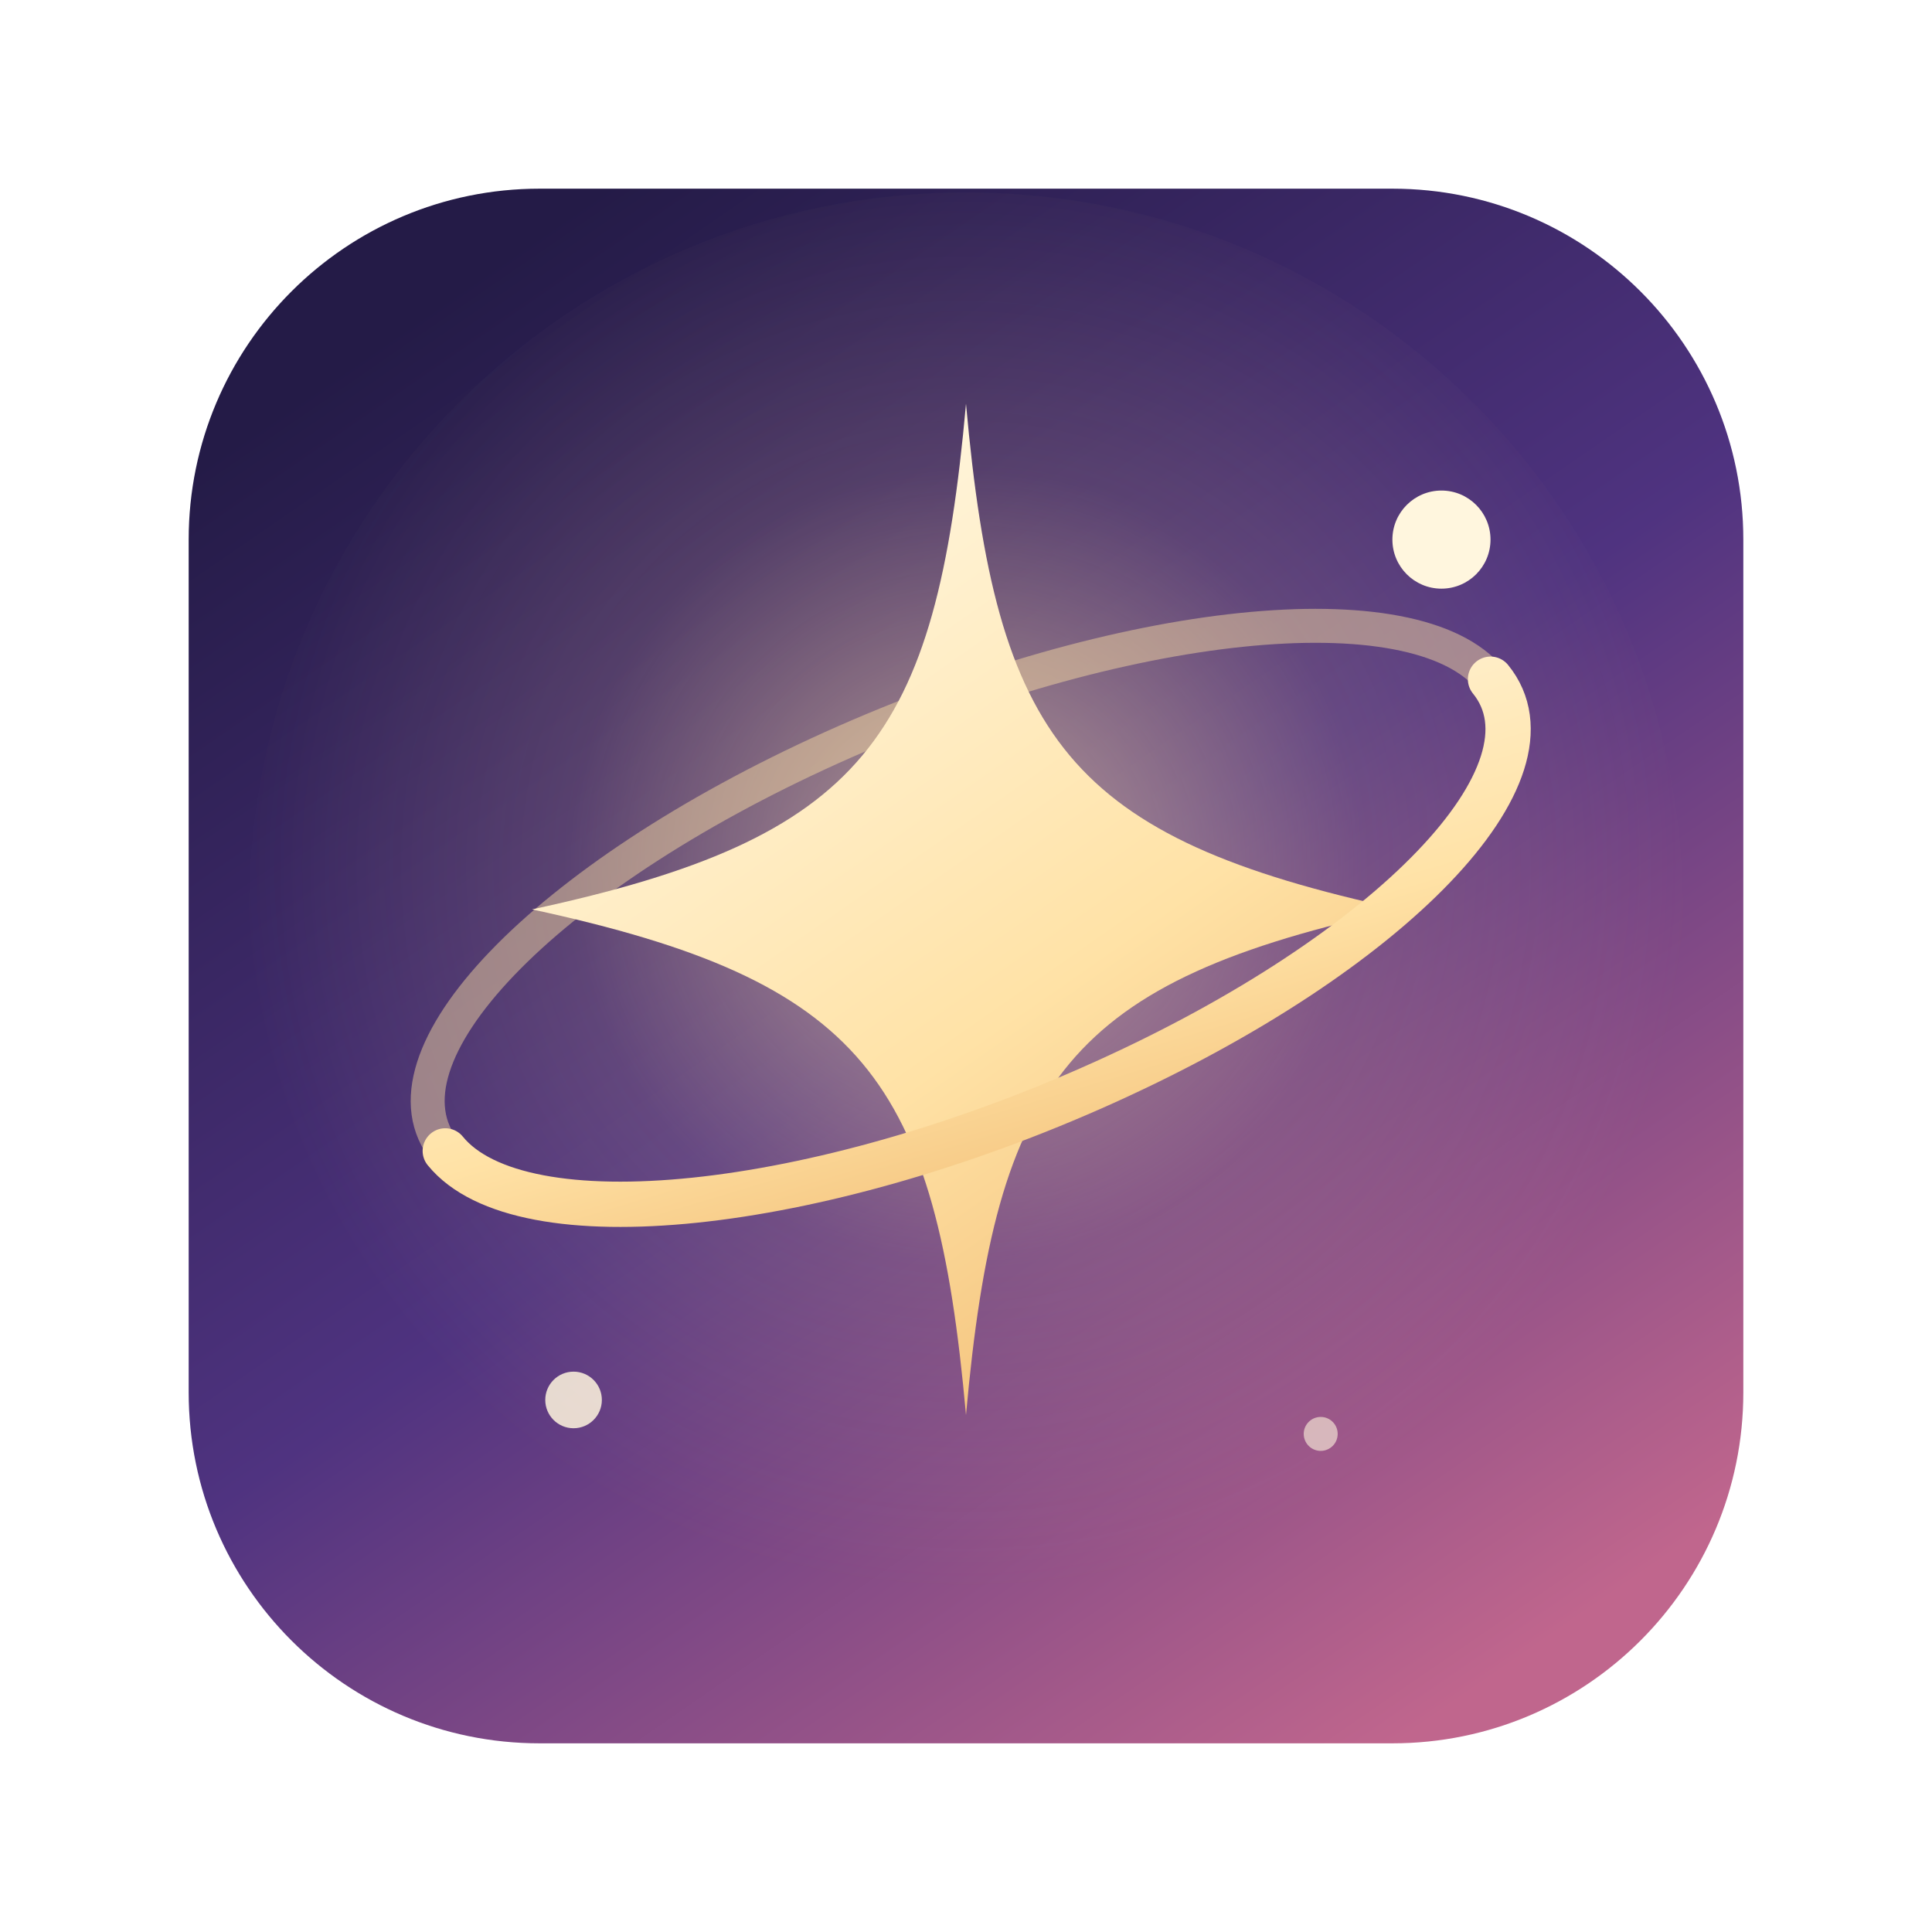
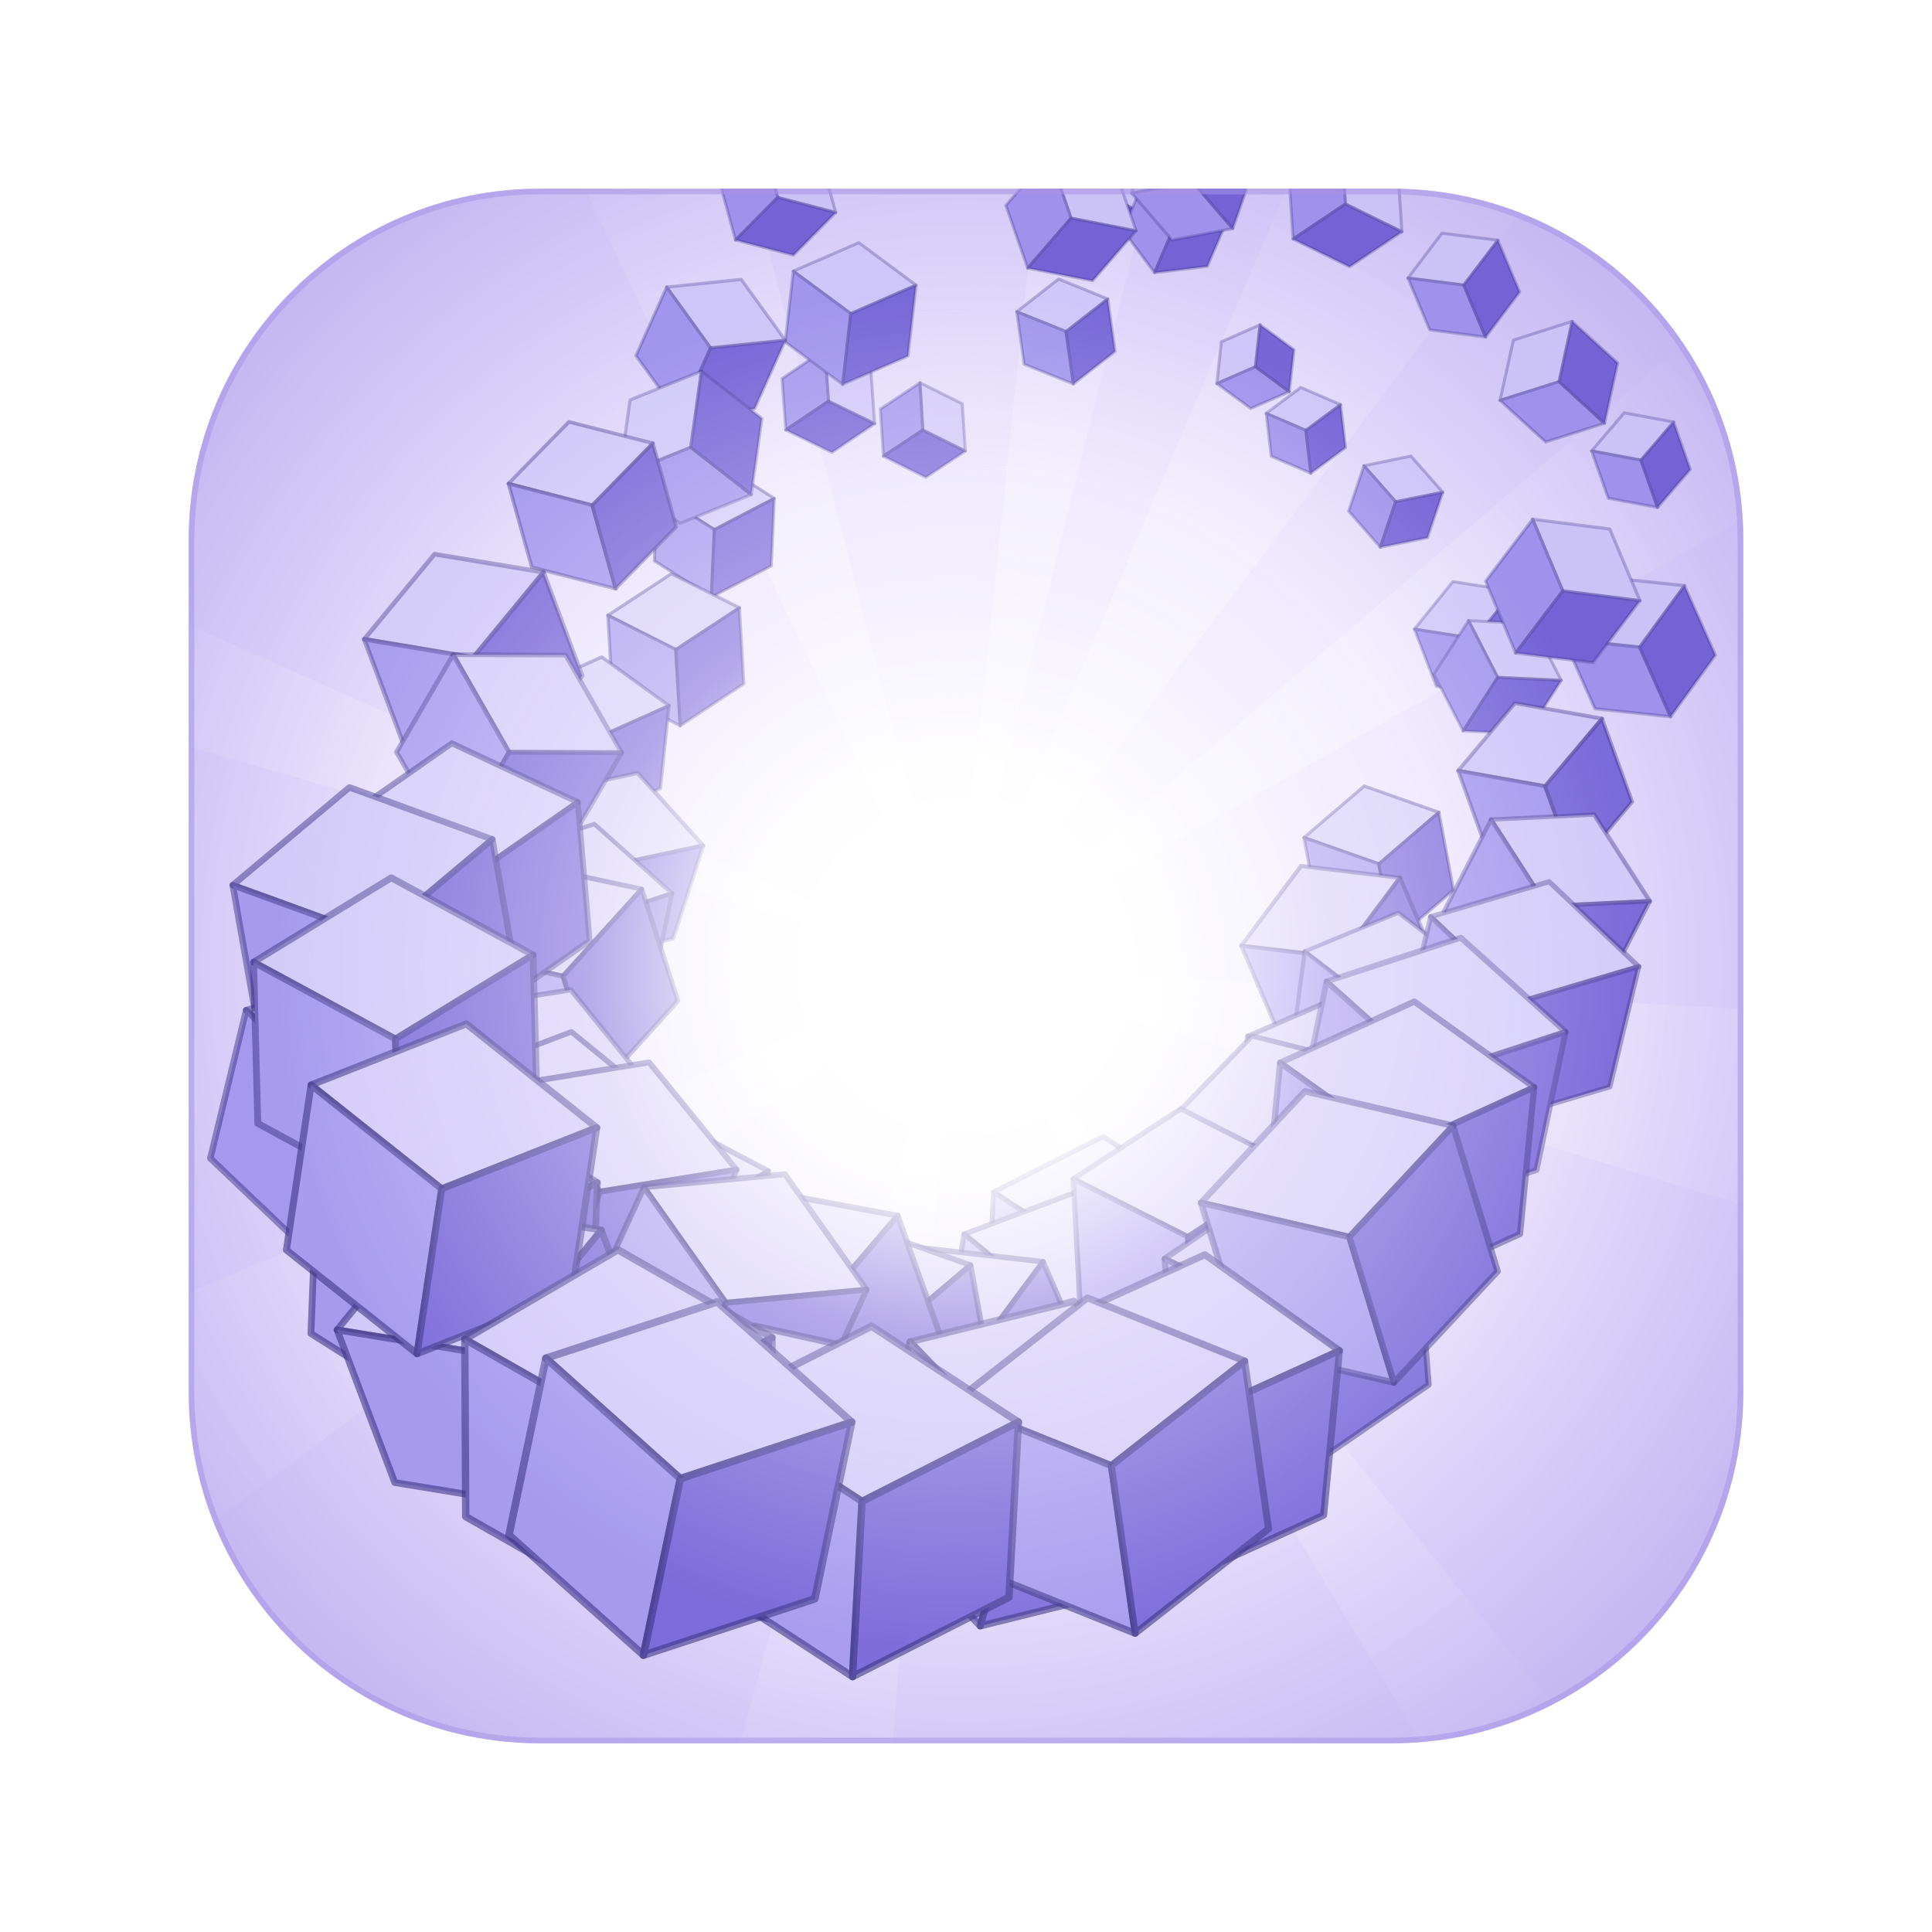
<svg xmlns="http://www.w3.org/2000/svg" viewBox="0 0 1024 1024">
  <defs>
-     <linearGradient id="sky" x1="0.18" y1="0.05" x2="0.82" y2="0.98">
-       <stop offset="0" stop-color="#241b47" />
-       <stop offset="0.5" stop-color="#4f3380" />
-       <stop offset="1" stop-color="#c0668d" />
-     </linearGradient>
-     <radialGradient id="glow" cx="0.5" cy="0.47" r="0.5">
-       <stop offset="0" stop-color="#ffe7b0" stop-opacity="0.6" />
-       <stop offset="0.55" stop-color="#ffd59a" stop-opacity="0.14" />
-       <stop offset="1" stop-color="#ffd59a" stop-opacity="0" />
+     <radialGradient id="bg" cx="0.5" cy="0.5" r="0.72">
+       <stop offset="0" stop-color="#ffffff" />
+       <stop offset="0.45" stop-color="#eee9fe" />
+       <stop offset="1" stop-color="#b6a6ef" />
    </radialGradient>
-     <linearGradient id="gold" x1="0.2" y1="0" x2="0.8" y2="1">
-       <stop offset="0" stop-color="#fffaea" />
-       <stop offset="0.6" stop-color="#ffe2a6" />
-       <stop offset="1" stop-color="#f0b86e" />
-     </linearGradient>
+     <radialGradient id="ray" gradientUnits="userSpaceOnUse" cx="506" cy="512" r="520">
+       <stop offset="0" stop-color="#ffffff" stop-opacity="0.85" />
+       <stop offset="0.6" stop-color="#ffffff" stop-opacity="0.18" />
+       <stop offset="1" stop-color="#ffffff" stop-opacity="0" />
+     </radialGradient>
+     <radialGradient id="light" gradientUnits="userSpaceOnUse" cx="506" cy="512" r="360">
+       <stop offset="0" stop-color="#ffffff" stop-opacity="1" />
+       <stop offset="0.3" stop-color="#ffffff" stop-opacity="0.92" />
+       <stop offset="0.55" stop-color="#f7f3ff" stop-opacity="0.4" />
+       <stop offset="1" stop-color="#f1ecff" stop-opacity="0" />
+     </radialGradient>
    <clipPath id="tile">
      <rect x="100" y="100" width="824" height="824" rx="186" />
    </clipPath>
  </defs>
-   <rect x="100" y="100" width="824" height="824" rx="186" fill="url(#sky)" />
+   <rect x="100" y="100" width="824" height="824" rx="186" fill="url(#bg)" />
  <g clip-path="url(#tile)">
-     <circle cx="512" cy="482" r="380" fill="url(#glow)" />
-     <path d="M 236 610 A 300 108 -22 0 1 790 360" fill="none" stroke="#ffe2a6" stroke-opacity="0.45" stroke-width="18" stroke-linecap="round" />
-     <path d="M512 214 C 528 392 566 444 742 482 C 566 520 528 572 512 750 C 496 572 458 520 282 482 C 458 444 496 392 512 214 Z" fill="url(#gold)" />
-     <path d="M 790 360 A 300 108 -22 0 1 236 610" fill="none" stroke="url(#gold)" stroke-width="24" stroke-linecap="round" />
-     <circle cx="764" cy="286" r="26" fill="#fff6de" />
-     <circle cx="304" cy="742" r="15" fill="#fff6de" fill-opacity="0.85" />
-     <circle cx="700" cy="760" r="9" fill="#fff6de" fill-opacity="0.6" />
+     <polygon points="506,512 560.3,-5.2 631.9,7.5" fill="url(#ray)" />
+     <polygon points="506,512 901.7,174.7 958.3,255.5" fill="url(#ray)" />
+     <polygon points="506,512 1025.2,540.3 1003.6,663.0" fill="url(#ray)" />
+     <polygon points="506,512 833.3,916.1 773.7,957.8" fill="url(#ray)" />
+     <polygon points="506,512 464.7,1030.4 367.5,1013.2" fill="url(#ray)" />
+     <polygon points="506,512 90.0,824.0 27.8,716.2" fill="url(#ray)" />
+     <polygon points="506,512 6.1,368.8 31.0,300.4" fill="url(#ray)" />
+     <polygon points="506,512 282.6,42.4 375.3,8.7" fill="url(#ray)" />
+     <polygon points="506,512 710.2,33.8 818.0,96.0" fill="url(#ray)" />
+     <g transform="rotate(-51.0 558.2 67.6)" stroke="#3f3488" stroke-opacity="0.3" stroke-width="1.6" stroke-linejoin="round">
+       <polygon points="558.2,51.2 572.4,59.4 558.2,67.6 544.0,59.4" fill="#cbc2f8" />
+       <polygon points="544.0,59.4 558.2,67.6 558.2,84.0 544.0,75.8" fill="#9f91ec" />
+       <polygon points="558.2,67.6 572.4,59.4 572.4,75.8 558.2,84.0" fill="#7563d6" />
+     </g>
+     <g transform="rotate(-0.9 620.5 99.4)" stroke="#3f3488" stroke-opacity="0.3" stroke-width="1.6" stroke-linejoin="round">
+       <polygon points="620.5,79.6 637.6,89.5 620.5,99.4 603.4,89.5" fill="#cbc2f8" />
+       <polygon points="603.4,89.5 620.5,99.4 620.5,119.1 603.4,109.2" fill="#9f91ec" />
+       <polygon points="620.5,99.4 637.6,89.5 637.6,109.2 620.5,119.1" fill="#7563d6" />
+     </g>
+     <g transform="rotate(-53.7 665.4 194.4)" stroke="#3f3488" stroke-opacity="0.3" stroke-width="1.6" stroke-linejoin="round">
+       <polygon points="665.4,172.0 684.8,183.2 665.4,194.4 646.1,183.2" fill="#cec5f8" />
+       <polygon points="646.1,183.2 665.4,194.4 665.4,216.7 646.1,205.5" fill="#a294ed" />
+       <polygon points="665.4,194.4 684.8,183.2 684.8,205.5 665.4,216.7" fill="#7866d7" />
+     </g>
+     <g transform="rotate(-6.7 692.1 228.1)" stroke="#3f3488" stroke-opacity="0.3" stroke-width="1.6" stroke-linejoin="round">
+       <polygon points="692.1,205.2 712.0,216.7 692.1,228.1 672.3,216.7" fill="#cfc7f9" />
+       <polygon points="672.3,216.7 692.1,228.1 692.1,251.0 672.3,239.6" fill="#a496ed" />
+       <polygon points="692.1,228.1 712.0,216.7 712.0,239.6 692.1,251.0" fill="#7a68d8" />
+     </g>
+     <g transform="rotate(-26.9 545.2 72.2)" stroke="#3f3488" stroke-opacity="0.3" stroke-width="1.6" stroke-linejoin="round">
+       <polygon points="545.2,49.0 565.3,60.6 545.2,72.2 525.1,60.6" fill="#cbc2f8" />
+       <polygon points="525.1,60.6 545.2,72.2 545.2,95.4 525.1,83.8" fill="#9f91ec" />
+       <polygon points="545.2,72.2 565.3,60.6 565.3,83.8 545.2,95.4" fill="#7563d6" />
+     </g>
+     <g transform="rotate(56.4 489.1 227.9)" stroke="#3f3488" stroke-opacity="0.3" stroke-width="1.6" stroke-linejoin="round">
+       <polygon points="489.1,202.8 510.9,215.3 489.1,227.9 467.4,215.3" fill="#d5cdf9" />
+       <polygon points="467.4,215.3 489.1,227.9 489.1,253.0 467.4,240.5" fill="#aa9def" />
+       <polygon points="489.1,227.9 510.9,215.3 510.9,240.5 489.1,253.0" fill="#806fdb" />
+     </g>
+     <g transform="rotate(18.6 739.7 265.9)" stroke="#3f3488" stroke-opacity="0.3" stroke-width="1.6" stroke-linejoin="round">
+       <polygon points="739.7,240.4 761.8,253.2 739.7,265.9 717.7,253.2" fill="#cfc7f9" />
+       <polygon points="717.7,253.2 739.7,265.9 739.7,291.4 717.7,278.6" fill="#a496ed" />
+       <polygon points="739.7,265.9 761.8,253.2 761.8,278.6 739.7,291.4" fill="#7a68d8" />
+     </g>
+     <g transform="rotate(57.5 585.4 102.7)" stroke="#3f3488" stroke-opacity="0.3" stroke-width="1.6" stroke-linejoin="round">
+       <polygon points="585.4,76.7 608.0,89.7 585.4,102.7 562.8,89.7" fill="#cbc2f8" />
+       <polygon points="562.8,89.7 585.4,102.7 585.4,128.8 562.8,115.8" fill="#9f91ec" />
+       <polygon points="585.4,102.7 608.0,89.7 608.0,115.8 585.4,128.8" fill="#7563d6" />
+     </g>
+     <g transform="rotate(-19.4 869.7 243.9)" stroke="#3f3488" stroke-opacity="0.3" stroke-width="1.6" stroke-linejoin="round">
+       <polygon points="869.7,217.3 892.8,230.6 869.7,243.9 846.7,230.6" fill="#cbc2f8" />
+       <polygon points="846.7,230.6 869.7,243.9 869.7,270.5 846.7,257.2" fill="#9f91ec" />
+       <polygon points="869.7,243.9 892.8,230.6 892.8,257.2 869.7,270.5" fill="#7563d6" />
+     </g>
+     <g transform="rotate(56.0 439.1 212.6)" stroke="#3f3488" stroke-opacity="0.3" stroke-width="1.6" stroke-linejoin="round">
+       <polygon points="439.1,185.4 462.7,199.0 439.1,212.6 415.4,199.0" fill="#d3cbf9" />
+       <polygon points="415.4,199.0 439.1,212.6 439.1,239.9 415.4,226.3" fill="#a79aee" />
+       <polygon points="439.1,212.6 462.7,199.0 462.7,226.3 439.1,239.9" fill="#7d6cd9" />
+     </g>
+     <g transform="rotate(23.2 623.0 118.7)" stroke="#3f3488" stroke-opacity="0.3" stroke-width="1.6" stroke-linejoin="round">
+       <polygon points="623.0,90.6 647.4,104.6 623.0,118.7 598.7,104.6" fill="#cbc2f8" />
+       <polygon points="598.7,104.6 623.0,118.7 623.0,146.8 598.7,132.7" fill="#9f91ec" />
+       <polygon points="623.0,118.7 647.4,104.6 647.4,132.7 623.0,146.8" fill="#7563d6" />
+     </g>
+     <g transform="rotate(-8.0 565.0 175.7)" stroke="#3f3488" stroke-opacity="0.3" stroke-width="1.6" stroke-linejoin="round">
+       <polygon points="565.0,147.6 589.3,161.7 565.0,175.7 540.6,161.7" fill="#cfc7f9" />
+       <polygon points="540.6,161.7 565.0,175.7 565.0,203.8 540.6,189.8" fill="#a396ed" />
+       <polygon points="565.0,175.7 589.3,161.7 589.3,189.8 565.0,203.8" fill="#7968d8" />
+     </g>
+     <g transform="rotate(-22.8 775.8 151.1)" stroke="#3f3488" stroke-opacity="0.3" stroke-width="1.6" stroke-linejoin="round">
+       <polygon points="775.8,121.3 801.7,136.2 775.8,151.1 750.0,136.2" fill="#cbc2f8" />
+       <polygon points="750.0,136.2 775.8,151.1 775.8,181.0 750.0,166.0" fill="#9f91ec" />
+       <polygon points="775.8,151.1 801.7,136.2 801.7,166.0 775.8,181.0" fill="#7563d6" />
+     </g>
+     <g transform="rotate(44.7 412.2 104.6)" stroke="#3f3488" stroke-opacity="0.3" stroke-width="1.6" stroke-linejoin="round">
+       <polygon points="412.2,72.8 439.7,88.7 412.2,104.6 384.6,88.7" fill="#cbc2f8" />
+       <polygon points="384.6,88.7 412.2,104.6 412.2,136.4 384.6,120.5" fill="#9f91ec" />
+       <polygon points="412.2,104.6 439.7,88.7 439.7,120.5 412.2,136.4" fill="#7563d6" />
+     </g>
+     <g transform="rotate(-21.0 781.7 338.5)" stroke="#3f3488" stroke-opacity="0.3" stroke-width="1.6" stroke-linejoin="round">
+       <polygon points="781.7,306.1 809.8,322.3 781.7,338.5 753.6,322.3" fill="#d1c9f9" />
+       <polygon points="753.6,322.3 781.7,338.5 781.7,371.0 753.6,354.8" fill="#a598ee" />
+       <polygon points="781.7,338.5 809.8,322.3 809.8,354.8 781.7,371.0" fill="#7b6ad9" />
+     </g>
+     <g transform="rotate(-47.6 826.3 202.3)" stroke="#3f3488" stroke-opacity="0.3" stroke-width="1.6" stroke-linejoin="round">
+       <polygon points="826.3,169.6 854.6,185.9 826.3,202.3 797.9,185.9" fill="#cbc2f8" />
+       <polygon points="797.9,185.9 826.3,202.3 826.3,235.0 797.9,218.6" fill="#9f91ec" />
+       <polygon points="826.3,202.3 854.6,185.9 854.6,218.6 826.3,235.0" fill="#7563d6" />
+     </g>
+     <g transform="rotate(-40.7 632.0 96.3)" stroke="#3f3488" stroke-opacity="0.3" stroke-width="1.6" stroke-linejoin="round">
+       <polygon points="632.0,63.5 660.4,79.9 632.0,96.3 603.6,79.9" fill="#cbc2f8" />
+       <polygon points="603.6,79.9 632.0,96.3 632.0,129.1 603.6,112.7" fill="#9f91ec" />
+       <polygon points="632.0,96.3 660.4,79.9 660.4,112.7 632.0,129.1" fill="#7563d6" />
+     </g>
+     <g transform="rotate(56.2 713.1 108.1)" stroke="#3f3488" stroke-opacity="0.3" stroke-width="1.6" stroke-linejoin="round">
+       <polygon points="713.1,74.7 742.0,91.4 713.1,108.1 684.2,91.4" fill="#cbc2f8" />
+       <polygon points="684.2,91.4 713.1,108.1 713.1,141.5 684.2,124.8" fill="#9f91ec" />
+       <polygon points="713.1,108.1 742.0,91.4 742.0,124.8 713.1,141.5" fill="#7563d6" />
+     </g>
+     <g transform="rotate(32.8 793.8 359.0)" stroke="#3f3488" stroke-opacity="0.3" stroke-width="1.6" stroke-linejoin="round">
+       <polygon points="793.8,325.2 823.0,342.1 793.8,359.0 764.5,342.1" fill="#d1c9f9" />
+       <polygon points="764.5,342.1 793.8,359.0 793.8,392.8 764.5,375.9" fill="#a598ee" />
+       <polygon points="793.8,359.0 823.0,342.1 823.0,375.9 793.8,392.8" fill="#7b6ad9" />
+     </g>
+     <g transform="rotate(41.0 567.7 115.6)" stroke="#3f3488" stroke-opacity="0.3" stroke-width="1.6" stroke-linejoin="round">
+       <polygon points="567.7,80.5 598.1,98.1 567.7,115.6 537.2,98.1" fill="#cbc2f8" />
+       <polygon points="537.2,98.1 567.7,115.6 567.7,150.7 537.2,133.2" fill="#9f91ec" />
+       <polygon points="567.7,115.6 598.1,98.1 598.1,133.2 567.7,150.7" fill="#7563d6" />
+     </g>
+     <g transform="rotate(2.5 378.6 280.7)" stroke="#3f3488" stroke-opacity="0.4" stroke-width="1.6" stroke-linejoin="round">
+       <polygon points="378.6,244.9 409.6,262.8 378.6,280.7 347.6,262.8" fill="#d7d0fa" />
+       <polygon points="347.6,262.8 378.6,280.7 378.6,316.5 347.6,298.6" fill="#aca0f0" />
+       <polygon points="378.6,280.7 409.6,262.8 409.6,298.6 378.6,316.5" fill="#8271dc" />
+     </g>
+     <g transform="rotate(6.5 450.9 166.2)" stroke="#3f3488" stroke-opacity="0.3" stroke-width="1.6" stroke-linejoin="round">
+       <polygon points="450.9,128.4 483.6,147.3 450.9,166.2 418.1,147.3" fill="#cec6f8" />
+       <polygon points="418.1,147.3 450.9,166.2 450.9,204.0 418.1,185.1" fill="#a295ed" />
+       <polygon points="450.9,166.2 483.6,147.3 483.6,185.1 450.9,204.0" fill="#7867d7" />
+     </g>
+     <g transform="rotate(24.1 376.6 184.4)" stroke="#3f3488" stroke-opacity="0.3" stroke-width="1.7" stroke-linejoin="round">
+       <polygon points="376.6,144.6 411.1,164.5 376.6,184.4 342.2,164.5" fill="#cec5f8" />
+       <polygon points="342.2,164.5 376.6,184.4 376.6,224.2 342.2,204.3" fill="#a295ed" />
+       <polygon points="376.6,184.4 411.1,164.5 411.1,204.3 376.6,224.2" fill="#7866d7" />
+     </g>
+     <g transform="rotate(-3.3 358.2 344.3)" stroke="#3f3488" stroke-opacity="0.4" stroke-width="1.7" stroke-linejoin="round">
+       <polygon points="358.2,304.0 393.1,324.1 358.2,344.3 323.3,324.1" fill="#dbd5fa" />
+       <polygon points="323.3,324.1 358.2,344.3 358.2,384.7 323.3,364.5" fill="#b1a5f1" />
+       <polygon points="358.2,344.3 393.1,324.1 393.1,364.5 358.2,384.7" fill="#8776dd" />
+     </g>
+     <g transform="rotate(-24.0 869.0 343.0)" stroke="#3f3488" stroke-opacity="0.3" stroke-width="1.7" stroke-linejoin="round">
+       <polygon points="869.0,302.7 904.0,322.9 869.0,343.0 834.1,322.9" fill="#cbc2f8" />
+       <polygon points="834.1,322.9 869.0,343.0 869.0,383.4 834.1,363.2" fill="#9f91ec" />
+       <polygon points="869.0,343.0 904.0,322.9 904.0,363.2 869.0,383.4" fill="#7563d6" />
+     </g>
+     <g transform="rotate(-52.0 366.1 237.1)" stroke="#3f3488" stroke-opacity="0.3" stroke-width="1.7" stroke-linejoin="round">
+       <polygon points="366.1,196.3 401.4,216.7 366.1,237.1 330.8,216.7" fill="#d2cbf9" />
+       <polygon points="330.8,216.7 366.1,237.1 366.1,277.8 330.8,257.4" fill="#a79aee" />
+       <polygon points="366.1,237.1 401.4,216.7 401.4,257.4 366.1,277.8" fill="#7d6cd9" />
+     </g>
+     <g transform="rotate(37.2 828.3 313.2)" stroke="#3f3488" stroke-opacity="0.3" stroke-width="1.7" stroke-linejoin="round">
+       <polygon points="828.3,272.0 864.0,292.6 828.3,313.2 792.6,292.6" fill="#cbc2f8" />
+       <polygon points="792.6,292.6 828.3,313.2 828.3,354.5 792.6,333.8" fill="#9f91ec" />
+       <polygon points="828.3,313.2 864.0,292.6 864.0,333.8 828.3,354.5" fill="#7563d6" />
+     </g>
+     <g transform="rotate(-10.6 730.8 457.9)" stroke="#3f3488" stroke-opacity="0.4" stroke-width="1.7" stroke-linejoin="round">
+       <polygon points="730.8,415.9 767.1,436.9 730.8,457.9 694.4,436.9" fill="#dad4fa" />
+       <polygon points="694.4,436.9 730.8,457.9 730.8,499.8 694.4,478.8" fill="#b0a4f1" />
+       <polygon points="730.8,457.9 767.1,436.9 767.1,478.8 730.8,499.8" fill="#8675dd" />
+     </g>
+     <g transform="rotate(5.9 314.4 392.0)" stroke="#3f3488" stroke-opacity="0.4" stroke-width="1.8" stroke-linejoin="round">
+       <polygon points="314.4,348.0 352.5,370.0 314.4,392.0 276.3,370.0" fill="#dbd5fa" />
+       <polygon points="276.3,370.0 314.4,392.0 314.4,436.0 276.3,414.0" fill="#b1a5f1" />
+       <polygon points="314.4,392.0 352.5,370.0 352.5,414.0 314.4,436.0" fill="#8676dd" />
+     </g>
+     <g transform="rotate(-15.6 313.9 267.8)" stroke="#3f3488" stroke-opacity="0.4" stroke-width="1.9" stroke-linejoin="round">
+       <polygon points="313.9,221.9 353.7,244.8 313.9,267.8 274.2,244.8" fill="#d2caf9" />
+       <polygon points="274.2,244.8 313.9,267.8 313.9,313.7 274.2,290.8" fill="#a79aee" />
+       <polygon points="313.9,267.8 353.7,244.8 353.7,290.8 313.9,313.7" fill="#7d6cd9" />
+     </g>
+     <g transform="rotate(-19.9 818.9 416.7)" stroke="#3f3488" stroke-opacity="0.4" stroke-width="2.0" stroke-linejoin="round">
+       <polygon points="818.9,369.9 859.5,393.3 818.9,416.7 778.4,393.3" fill="#d0c8f9" />
+       <polygon points="778.4,393.3 818.9,416.7 818.9,463.6 778.4,440.2" fill="#a598ee" />
+       <polygon points="818.9,416.7 859.5,393.3 859.5,440.2 818.9,463.6" fill="#7b6ad9" />
+     </g>
+     <g transform="rotate(17.9 322.0 459.0)" stroke="#3f3488" stroke-opacity="0.4" stroke-width="2.2" stroke-linejoin="round">
+       <polygon points="322.0,407.2 366.9,433.1 322.0,459.0 277.2,433.1" fill="#ded9fb" />
+       <polygon points="277.2,433.1 322.0,459.0 322.0,510.8 277.2,484.9" fill="#b5a9f2" />
+       <polygon points="322.0,459.0 366.9,433.1 366.9,484.9 322.0,510.8" fill="#8a7adf" />
+     </g>
+     <g transform="rotate(-23.2 710.4 507.5)" stroke="#3f3488" stroke-opacity="0.4" stroke-width="2.2" stroke-linejoin="round">
+       <polygon points="710.4,454.7 756.1,481.1 710.4,507.5 664.6,481.1" fill="#ddd7fa" />
+       <polygon points="664.6,481.1 710.4,507.5 710.4,560.3 664.6,533.9" fill="#b3a8f2" />
+       <polygon points="710.4,507.5 756.1,481.1 756.1,533.9 710.4,560.3" fill="#8979de" />
+     </g>
+     <g transform="rotate(7.5 734.1 537.0)" stroke="#3f3488" stroke-opacity="0.4" stroke-width="2.2" stroke-linejoin="round">
+       <polygon points="734.1,483.3 780.6,510.1 734.1,537.0 687.6,510.1" fill="#dad4fa" />
+       <polygon points="687.6,510.1 734.1,537.0 734.1,590.7 687.6,563.8" fill="#b0a4f1" />
+       <polygon points="734.1,537.0 780.6,510.1 780.6,563.8 734.1,590.7" fill="#8676dd" />
+     </g>
+     <g transform="rotate(27.2 819.9 480.3)" stroke="#3f3488" stroke-opacity="0.4" stroke-width="2.3" stroke-linejoin="round">
+       <polygon points="819.9,425.7 867.2,453.0 819.9,480.3 772.6,453.0" fill="#d2caf9" />
+       <polygon points="772.6,453.0 819.9,480.3 819.9,535.0 772.6,507.7" fill="#a699ee" />
+       <polygon points="819.9,480.3 867.2,453.0 867.2,507.7 819.9,535.0" fill="#7c6bd9" />
+     </g>
+     <g transform="rotate(11.7 303.8 490.8)" stroke="#3f3488" stroke-opacity="0.5" stroke-width="2.3" stroke-linejoin="round">
+       <polygon points="303.8,435.6 351.6,463.2 303.8,490.8 256.0,463.2" fill="#ddd7fa" />
+       <polygon points="256.0,463.2 303.8,490.8 303.8,546.0 256.0,518.4" fill="#b3a8f2" />
+       <polygon points="303.8,490.8 351.6,463.2 351.6,518.4 303.8,546.0" fill="#8979de" />
+     </g>
+     <g transform="rotate(-20.5 250.8 348.5)" stroke="#3f3488" stroke-opacity="0.4" stroke-width="2.4" stroke-linejoin="round">
+       <polygon points="250.8,290.0 301.5,319.2 250.8,348.5 200.1,319.2" fill="#d3cbf9" />
+       <polygon points="200.1,319.2 250.8,348.5 250.8,407.0 200.1,377.8" fill="#a89bee" />
+       <polygon points="250.8,348.5 301.5,319.2 301.5,377.8 250.8,407.0" fill="#7e6cda" />
+     </g>
+     <g transform="rotate(30.2 269.8 398.7)" stroke="#3f3488" stroke-opacity="0.4" stroke-width="2.5" stroke-linejoin="round">
+       <polygon points="269.8,339.1 321.5,368.9 269.8,398.7 218.2,368.9" fill="#d7d0fa" />
+       <polygon points="218.2,368.9 269.8,398.7 269.8,458.4 218.2,428.6" fill="#ada0f0" />
+       <polygon points="269.8,398.7 321.5,368.9 321.5,428.6 269.8,458.4" fill="#8272dc" />
+     </g>
+     <g transform="rotate(-17.9 298.4 517.4)" stroke="#3f3488" stroke-opacity="0.5" stroke-width="2.6" stroke-linejoin="round">
+       <polygon points="298.4,455.3 352.3,486.3 298.4,517.4 244.6,486.3" fill="#ddd7fa" />
+       <polygon points="244.6,486.3 298.4,517.4 298.4,579.6 244.6,548.5" fill="#b3a7f2" />
+       <polygon points="298.4,517.4 352.3,486.3 352.3,548.5 298.4,579.6" fill="#8878de" />
+     </g>
+     <g transform="rotate(6.6 712.8 587.4)" stroke="#3f3488" stroke-opacity="0.5" stroke-width="2.7" stroke-linejoin="round">
+       <polygon points="712.8,523.3 768.4,555.4 712.8,587.4 657.3,555.4" fill="#dbd5fa" />
+       <polygon points="657.3,555.4 712.8,587.4 712.8,651.6 657.3,619.5" fill="#b1a6f1" />
+       <polygon points="712.8,587.4 768.4,555.4 768.4,619.5 712.8,651.6" fill="#8777de" />
+     </g>
+     <g transform="rotate(21.0 279.4 585.0)" stroke="#3f3488" stroke-opacity="0.5" stroke-width="2.7" stroke-linejoin="round">
+       <polygon points="279.4,520.3 335.4,552.7 279.4,585.0 223.4,552.7" fill="#dad3fa" />
+       <polygon points="223.4,552.7 279.4,585.0 279.4,649.7 223.4,617.4" fill="#afa3f1" />
+       <polygon points="279.4,585.0 335.4,552.7 335.4,617.4 279.4,649.7" fill="#8574dd" />
+     </g>
+     <g transform="rotate(3.1 581.1 667.4)" stroke="#3f3488" stroke-opacity="0.6" stroke-width="2.7" stroke-linejoin="round">
+       <polygon points="581.1,602.3 637.5,634.8 581.1,667.4 524.8,634.8" fill="#e0dbfb" />
+       <polygon points="524.8,634.8 581.1,667.4 581.1,732.4 524.8,699.9" fill="#b7acf3" />
+       <polygon points="581.1,667.4 637.5,634.8 637.5,699.9 581.1,732.4" fill="#8c7de0" />
+     </g>
+     <g transform="rotate(-15.9 681.5 611.8)" stroke="#3f3488" stroke-opacity="0.5" stroke-width="2.7" stroke-linejoin="round">
+       <polygon points="681.5,546.6 738.0,579.2 681.5,611.8 625.1,579.2" fill="#ddd7fa" />
+       <polygon points="625.1,579.2 681.5,611.8 681.5,677.1 625.1,644.4" fill="#b3a8f2" />
+       <polygon points="681.5,611.8 738.0,579.2 738.0,644.4 681.5,677.1" fill="#8979df" />
+     </g>
+     <g transform="rotate(13.5 805.8 530.9)" stroke="#3f3488" stroke-opacity="0.4" stroke-width="2.7" stroke-linejoin="round">
+       <polygon points="805.8,465.5 862.5,498.2 805.8,530.9 749.1,498.2" fill="#d3ccf9" />
+       <polygon points="749.1,498.2 805.8,530.9 805.8,596.4 749.1,563.7" fill="#a89bef" />
+       <polygon points="805.8,530.9 862.5,498.2 862.5,563.7 805.8,596.4" fill="#7e6dda" />
+     </g>
+     <g transform="rotate(-2.2 351.2 655.9)" stroke="#3f3488" stroke-opacity="0.6" stroke-width="2.8" stroke-linejoin="round">
+       <polygon points="351.2,589.8 408.5,622.8 351.2,655.9 293.9,622.8" fill="#dcd6fa" />
+       <polygon points="293.9,622.8 351.2,655.9 351.2,722.0 293.9,689.0" fill="#b2a7f1" />
+       <polygon points="351.2,655.9 408.5,622.8 408.5,689.0 351.2,722.0" fill="#8878de" />
+     </g>
+     <g transform="rotate(9.4 562.6 696.4)" stroke="#3f3488" stroke-opacity="0.6" stroke-width="2.8" stroke-linejoin="round">
+       <polygon points="562.6,629.8 620.3,663.1 562.6,696.4 504.8,663.1" fill="#ded9fb" />
+       <polygon points="504.8,663.1 562.6,696.4 562.6,763.1 504.8,729.8" fill="#b4a9f2" />
+       <polygon points="562.6,696.4 620.3,663.1 620.3,729.8 562.6,763.1" fill="#8a7adf" />
+     </g>
+     <g transform="rotate(-3.1 629.5 655.5)" stroke="#3f3488" stroke-opacity="0.5" stroke-width="2.8" stroke-linejoin="round">
+       <polygon points="629.5,587.6 688.4,621.6 629.5,655.5 570.6,621.6" fill="#dfd9fb" />
+       <polygon points="570.6,621.6 629.5,655.5 629.5,723.5 570.6,689.5" fill="#b5a9f2" />
+       <polygon points="629.5,655.5 688.4,621.6 688.4,689.5 629.5,723.5" fill="#8b7adf" />
+     </g>
+     <g transform="rotate(9.2 291.8 615.0)" stroke="#3f3488" stroke-opacity="0.6" stroke-width="2.9" stroke-linejoin="round">
+       <polygon points="291.8,546.0 351.5,580.5 291.8,615.0 232.0,580.5" fill="#dad3fa" />
+       <polygon points="232.0,580.5 291.8,615.0 291.8,684.0 232.0,649.5" fill="#afa3f1" />
+       <polygon points="291.8,615.0 351.5,580.5 351.5,649.5 291.8,684.0" fill="#8575dd" />
+     </g>
+     <g transform="rotate(-23.5 511.2 725.0)" stroke="#3f3488" stroke-opacity="0.6" stroke-width="2.9" stroke-linejoin="round">
+       <polygon points="511.2,655.0 571.8,690.0 511.2,725.0 450.6,690.0" fill="#dcd6fa" />
+       <polygon points="450.6,690.0 511.2,725.0 511.2,794.9 450.6,760.0" fill="#b2a6f1" />
+       <polygon points="511.2,725.0 571.8,690.0 571.8,760.0 511.2,794.9" fill="#8878de" />
+     </g>
+     <g transform="rotate(-10.3 459.7 716.9)" stroke="#3f3488" stroke-opacity="0.6" stroke-width="3.0" stroke-linejoin="round">
+       <polygon points="459.7,645.3 521.8,681.1 459.7,716.9 397.7,681.1" fill="#dcd6fa" />
+       <polygon points="397.7,681.1 459.7,716.9 459.7,788.6 397.7,752.8" fill="#b2a7f2" />
+       <polygon points="459.7,716.9 521.8,681.1 521.8,752.8 459.7,788.6" fill="#8878de" />
+     </g>
+     <g transform="rotate(20.8 318.0 631.6)" stroke="#3f3488" stroke-opacity="0.6" stroke-width="3.1" stroke-linejoin="round">
+       <polygon points="318.0,558.3 381.5,595.0 318.0,631.6 254.5,595.0" fill="#dbd5fa" />
+       <polygon points="254.5,595.0 318.0,631.6 318.0,705.0 254.5,668.3" fill="#b1a5f1" />
+       <polygon points="318.0,631.6 381.5,595.0 381.5,668.3 318.0,705.0" fill="#8776de" />
+     </g>
+     <g transform="rotate(-4.9 245.8 467.3)" stroke="#3f3488" stroke-opacity="0.5" stroke-width="3.1" stroke-linejoin="round">
+       <polygon points="245.8,393.7 309.6,430.5 245.8,467.3 182.0,430.5" fill="#d7d0fa" />
+       <polygon points="182.0,430.5 245.8,467.3 245.8,541.0 182.0,504.2" fill="#aca0f0" />
+       <polygon points="245.8,467.3 309.6,430.5 309.6,504.2 245.8,541.0" fill="#8271dc" />
+     </g>
+     <g transform="rotate(-19.5 427.8 700.5)" stroke="#3f3488" stroke-opacity="0.6" stroke-width="3.1" stroke-linejoin="round">
+       <polygon points="427.8,626.6 491.8,663.6 427.8,700.5 363.8,663.6" fill="#ddd7fa" />
+       <polygon points="363.8,663.6 427.8,700.5 427.8,774.4 363.8,737.4" fill="#b3a8f2" />
+       <polygon points="427.8,700.5 491.8,663.6 491.8,737.4 427.8,774.4" fill="#8979de" />
+     </g>
+     <g transform="rotate(11.9 758.8 570.2)" stroke="#3f3488" stroke-opacity="0.4" stroke-width="3.1" stroke-linejoin="round">
+       <polygon points="758.8,495.4 823.5,532.8 758.8,570.2 694.0,532.8" fill="#d7d1fa" />
+       <polygon points="694.0,532.8 758.8,570.2 758.8,645.0 694.0,607.6" fill="#ada0f0" />
+       <polygon points="758.8,570.2 823.5,532.8 823.5,607.6 758.8,645.0" fill="#8372dc" />
+     </g>
+     <g transform="rotate(24.7 384.7 690.5)" stroke="#3f3488" stroke-opacity="0.6" stroke-width="3.1" stroke-linejoin="round">
+       <polygon points="384.7,615.5 449.6,653.0 384.7,690.5 319.7,653.0" fill="#dcd6fa" />
+       <polygon points="319.7,653.0 384.7,690.5 384.7,765.5 319.7,728.0" fill="#b2a6f1" />
+       <polygon points="384.7,690.5 449.6,653.0 449.6,728.0 384.7,765.5" fill="#8877de" />
+     </g>
+     <g transform="rotate(-4.5 687.3 700.6)" stroke="#3f3488" stroke-opacity="0.5" stroke-width="3.2" stroke-linejoin="round">
+       <polygon points="687.3,623.0 754.4,661.8 687.3,700.6 620.1,661.8" fill="#d7d0fa" />
+       <polygon points="620.1,661.8 687.3,700.6 687.3,778.1 620.1,739.3" fill="#ada0f0" />
+       <polygon points="687.3,700.6 754.4,661.8 754.4,739.3 687.3,778.1" fill="#8272dc" />
+     </g>
+     <g transform="rotate(5.5 742.1 608.7)" stroke="#3f3488" stroke-opacity="0.5" stroke-width="3.3" stroke-linejoin="round">
+       <polygon points="742.1,530.5 809.7,569.6 742.1,608.7 674.4,569.6" fill="#d8d1fa" />
+       <polygon points="674.4,569.6 742.1,608.7 742.1,686.8 674.4,647.7" fill="#ada1f0" />
+       <polygon points="742.1,608.7 809.7,569.6 809.7,647.7 742.1,686.8" fill="#8372dc" />
+     </g>
+     <g transform="rotate(-10.0 199.2 496.7)" stroke="#3f3488" stroke-opacity="0.5" stroke-width="3.4" stroke-linejoin="round">
+       <polygon points="199.2,416.1 269.0,456.4 199.2,496.7 129.3,456.4" fill="#d2cbf9" />
+       <polygon points="129.3,456.4 199.2,496.7 199.2,577.4 129.3,537.1" fill="#a79aee" />
+       <polygon points="199.2,496.7 269.0,456.4 269.0,537.1 199.2,577.4" fill="#7d6cd9" />
+     </g>
+     <g transform="rotate(-17.0 715.2 655.6)" stroke="#3f3488" stroke-opacity="0.5" stroke-width="3.4" stroke-linejoin="round">
+       <polygon points="715.2,574.9 785.0,615.3 715.2,655.6 645.3,615.3" fill="#d8d1fa" />
+       <polygon points="645.3,615.3 715.2,655.6 715.2,736.3 645.3,696.0" fill="#ada1f0" />
+       <polygon points="715.2,655.6 785.0,615.3 785.0,696.0 715.2,736.3" fill="#8373dc" />
+     </g>
+     <g transform="rotate(13.6 189.0 591.1)" stroke="#3f3488" stroke-opacity="0.5" stroke-width="3.4" stroke-linejoin="round">
+       <polygon points="189.0,510.3 259.0,550.7 189.0,591.1 119.0,550.7" fill="#d0c8f9" />
+       <polygon points="119.0,550.7 189.0,591.1 189.0,671.9 119.0,631.5" fill="#a598ee" />
+       <polygon points="189.0,591.1 259.0,550.7 259.0,631.5 189.0,671.9" fill="#7b6ad9" />
+     </g>
+     <g transform="rotate(-1.5 209.6 550.7)" stroke="#3f3488" stroke-opacity="0.5" stroke-width="3.6" stroke-linejoin="round">
+       <polygon points="209.6,465.2 283.7,508.0 209.6,550.7 135.5,508.0" fill="#d3ccf9" />
+       <polygon points="135.5,508.0 209.6,550.7 209.6,636.3 135.5,593.5" fill="#a89bef" />
+       <polygon points="209.6,550.7 283.7,508.0 283.7,593.5 209.6,636.3" fill="#7e6dda" />
+     </g>
+     <g transform="rotate(2.2 240.7 666.8)" stroke="#3f3488" stroke-opacity="0.6" stroke-width="3.6" stroke-linejoin="round">
+       <polygon points="240.7,580.9 315.0,623.9 240.7,666.8 166.4,623.9" fill="#d2cbf9" />
+       <polygon points="166.4,623.9 240.7,666.8 240.7,752.6 166.4,709.7" fill="#a79aee" />
+       <polygon points="240.7,666.8 315.0,623.9 315.0,709.7 240.7,752.6" fill="#7d6cd9" />
+     </g>
+     <g transform="rotate(-20.7 264.0 718.8)" stroke="#3f3488" stroke-opacity="0.6" stroke-width="3.6" stroke-linejoin="round">
+       <polygon points="264.0,632.4 338.8,675.6 264.0,718.8 189.1,675.6" fill="#d1c9f9" />
+       <polygon points="189.1,675.6 264.0,718.8 264.0,805.3 189.1,762.1" fill="#a699ee" />
+       <polygon points="264.0,718.8 338.8,675.6 338.8,762.1 264.0,805.3" fill="#7c6bd9" />
+     </g>
+     <g transform="rotate(-17.4 426.0 785.3)" stroke="#3f3488" stroke-opacity="0.6" stroke-width="3.6" stroke-linejoin="round">
+       <polygon points="426.0,698.8 501.0,742.0 426.0,785.3 351.1,742.0" fill="#d5cdf9" />
+       <polygon points="351.1,742.0 426.0,785.3 426.0,871.9 351.1,828.6" fill="#aa9def" />
+       <polygon points="426.0,785.3 501.0,742.0 501.0,828.6 426.0,871.9" fill="#806fdb" />
+     </g>
+     <g transform="rotate(5.5 630.2 752.2)" stroke="#3f3488" stroke-opacity="0.6" stroke-width="3.7" stroke-linejoin="round">
+       <polygon points="630.2,664.6 706.1,708.4 630.2,752.2 554.3,708.4" fill="#d6cffa" />
+       <polygon points="554.3,708.4 630.2,752.2 630.2,839.8 554.3,796.0" fill="#ac9ff0" />
+       <polygon points="630.2,752.2 706.1,708.4 706.1,796.0 630.2,839.8" fill="#8170db" />
+     </g>
+     <g transform="rotate(8.5 234.1 630.1)" stroke="#3f3488" stroke-opacity="0.6" stroke-width="3.7" stroke-linejoin="round">
+       <polygon points="234.1,541.7 310.6,585.9 234.1,630.1 157.5,585.9" fill="#d4ccf9" />
+       <polygon points="157.5,585.9 234.1,630.1 234.1,718.5 157.5,674.3" fill="#a99cef" />
+       <polygon points="234.1,630.1 310.6,585.9 310.6,674.3 234.1,718.5" fill="#7e6dda" />
+     </g>
+     <g transform="rotate(16.1 544.4 775.7)" stroke="#3f3488" stroke-opacity="0.6" stroke-width="3.7" stroke-linejoin="round">
+       <polygon points="544.4,686.2 622.0,730.9 544.4,775.7 466.9,730.9" fill="#d7d0fa" />
+       <polygon points="466.9,730.9 544.4,775.7 544.4,865.3 466.9,820.5" fill="#aca0f0" />
+       <polygon points="544.4,775.7 622.0,730.9 622.0,820.5 544.4,865.3" fill="#8271db" />
+     </g>
+     <g transform="rotate(-8.1 589.0 776.8)" stroke="#3f3488" stroke-opacity="0.6" stroke-width="3.7" stroke-linejoin="round">
+       <polygon points="589.0,687.0 666.8,731.9 589.0,776.8 511.2,731.9" fill="#d6cef9" />
+       <polygon points="511.2,731.9 589.0,776.8 589.0,866.6 511.2,821.7" fill="#ab9eef" />
+       <polygon points="589.0,776.8 666.8,731.9 666.8,821.7 589.0,866.6" fill="#8170db" />
+     </g>
+     <g transform="rotate(3.1 456.9 795.8)" stroke="#3f3488" stroke-opacity="0.6" stroke-width="3.9" stroke-linejoin="round">
+       <polygon points="456.9,702.8 537.4,749.3 456.9,795.8 376.4,749.3" fill="#d4cdf9" />
+       <polygon points="376.4,749.3 456.9,795.8 456.9,888.8 376.4,842.3" fill="#aa9def" />
+       <polygon points="456.9,795.8 537.4,749.3 537.4,842.3 456.9,888.8" fill="#7f6eda" />
+     </g>
+     <g transform="rotate(-0.3 328.0 756.4)" stroke="#3f3488" stroke-opacity="0.6" stroke-width="3.9" stroke-linejoin="round">
+       <polygon points="328.0,662.4 409.4,709.4 328.0,756.4 246.6,709.4" fill="#d3cbf9" />
+       <polygon points="246.6,709.4 328.0,756.4 328.0,850.4 246.6,803.4" fill="#a89bef" />
+       <polygon points="328.0,756.4 409.4,709.4 409.4,803.4 328.0,850.4" fill="#7e6dda" />
+     </g>
+     <g transform="rotate(11.8 360.6 783.7)" stroke="#3f3488" stroke-opacity="0.6" stroke-width="4.0" stroke-linejoin="round">
+       <polygon points="360.6,688.0 443.4,735.8 360.6,783.7 277.8,735.8" fill="#d2cbf9" />
+       <polygon points="277.8,735.8 360.6,783.7 360.6,879.3 277.8,831.5" fill="#a79aee" />
+       <polygon points="360.6,783.7 443.4,735.8 443.4,831.5 360.6,879.3" fill="#7d6cd9" />
+     </g>
+     <circle cx="506" cy="512" r="360" fill="url(#light)" />
  </g>
+   <rect x="101.5" y="101.5" width="821" height="821" rx="185" fill="none" stroke="#a593e6" stroke-opacity="0.55" stroke-width="3" />
</svg>
